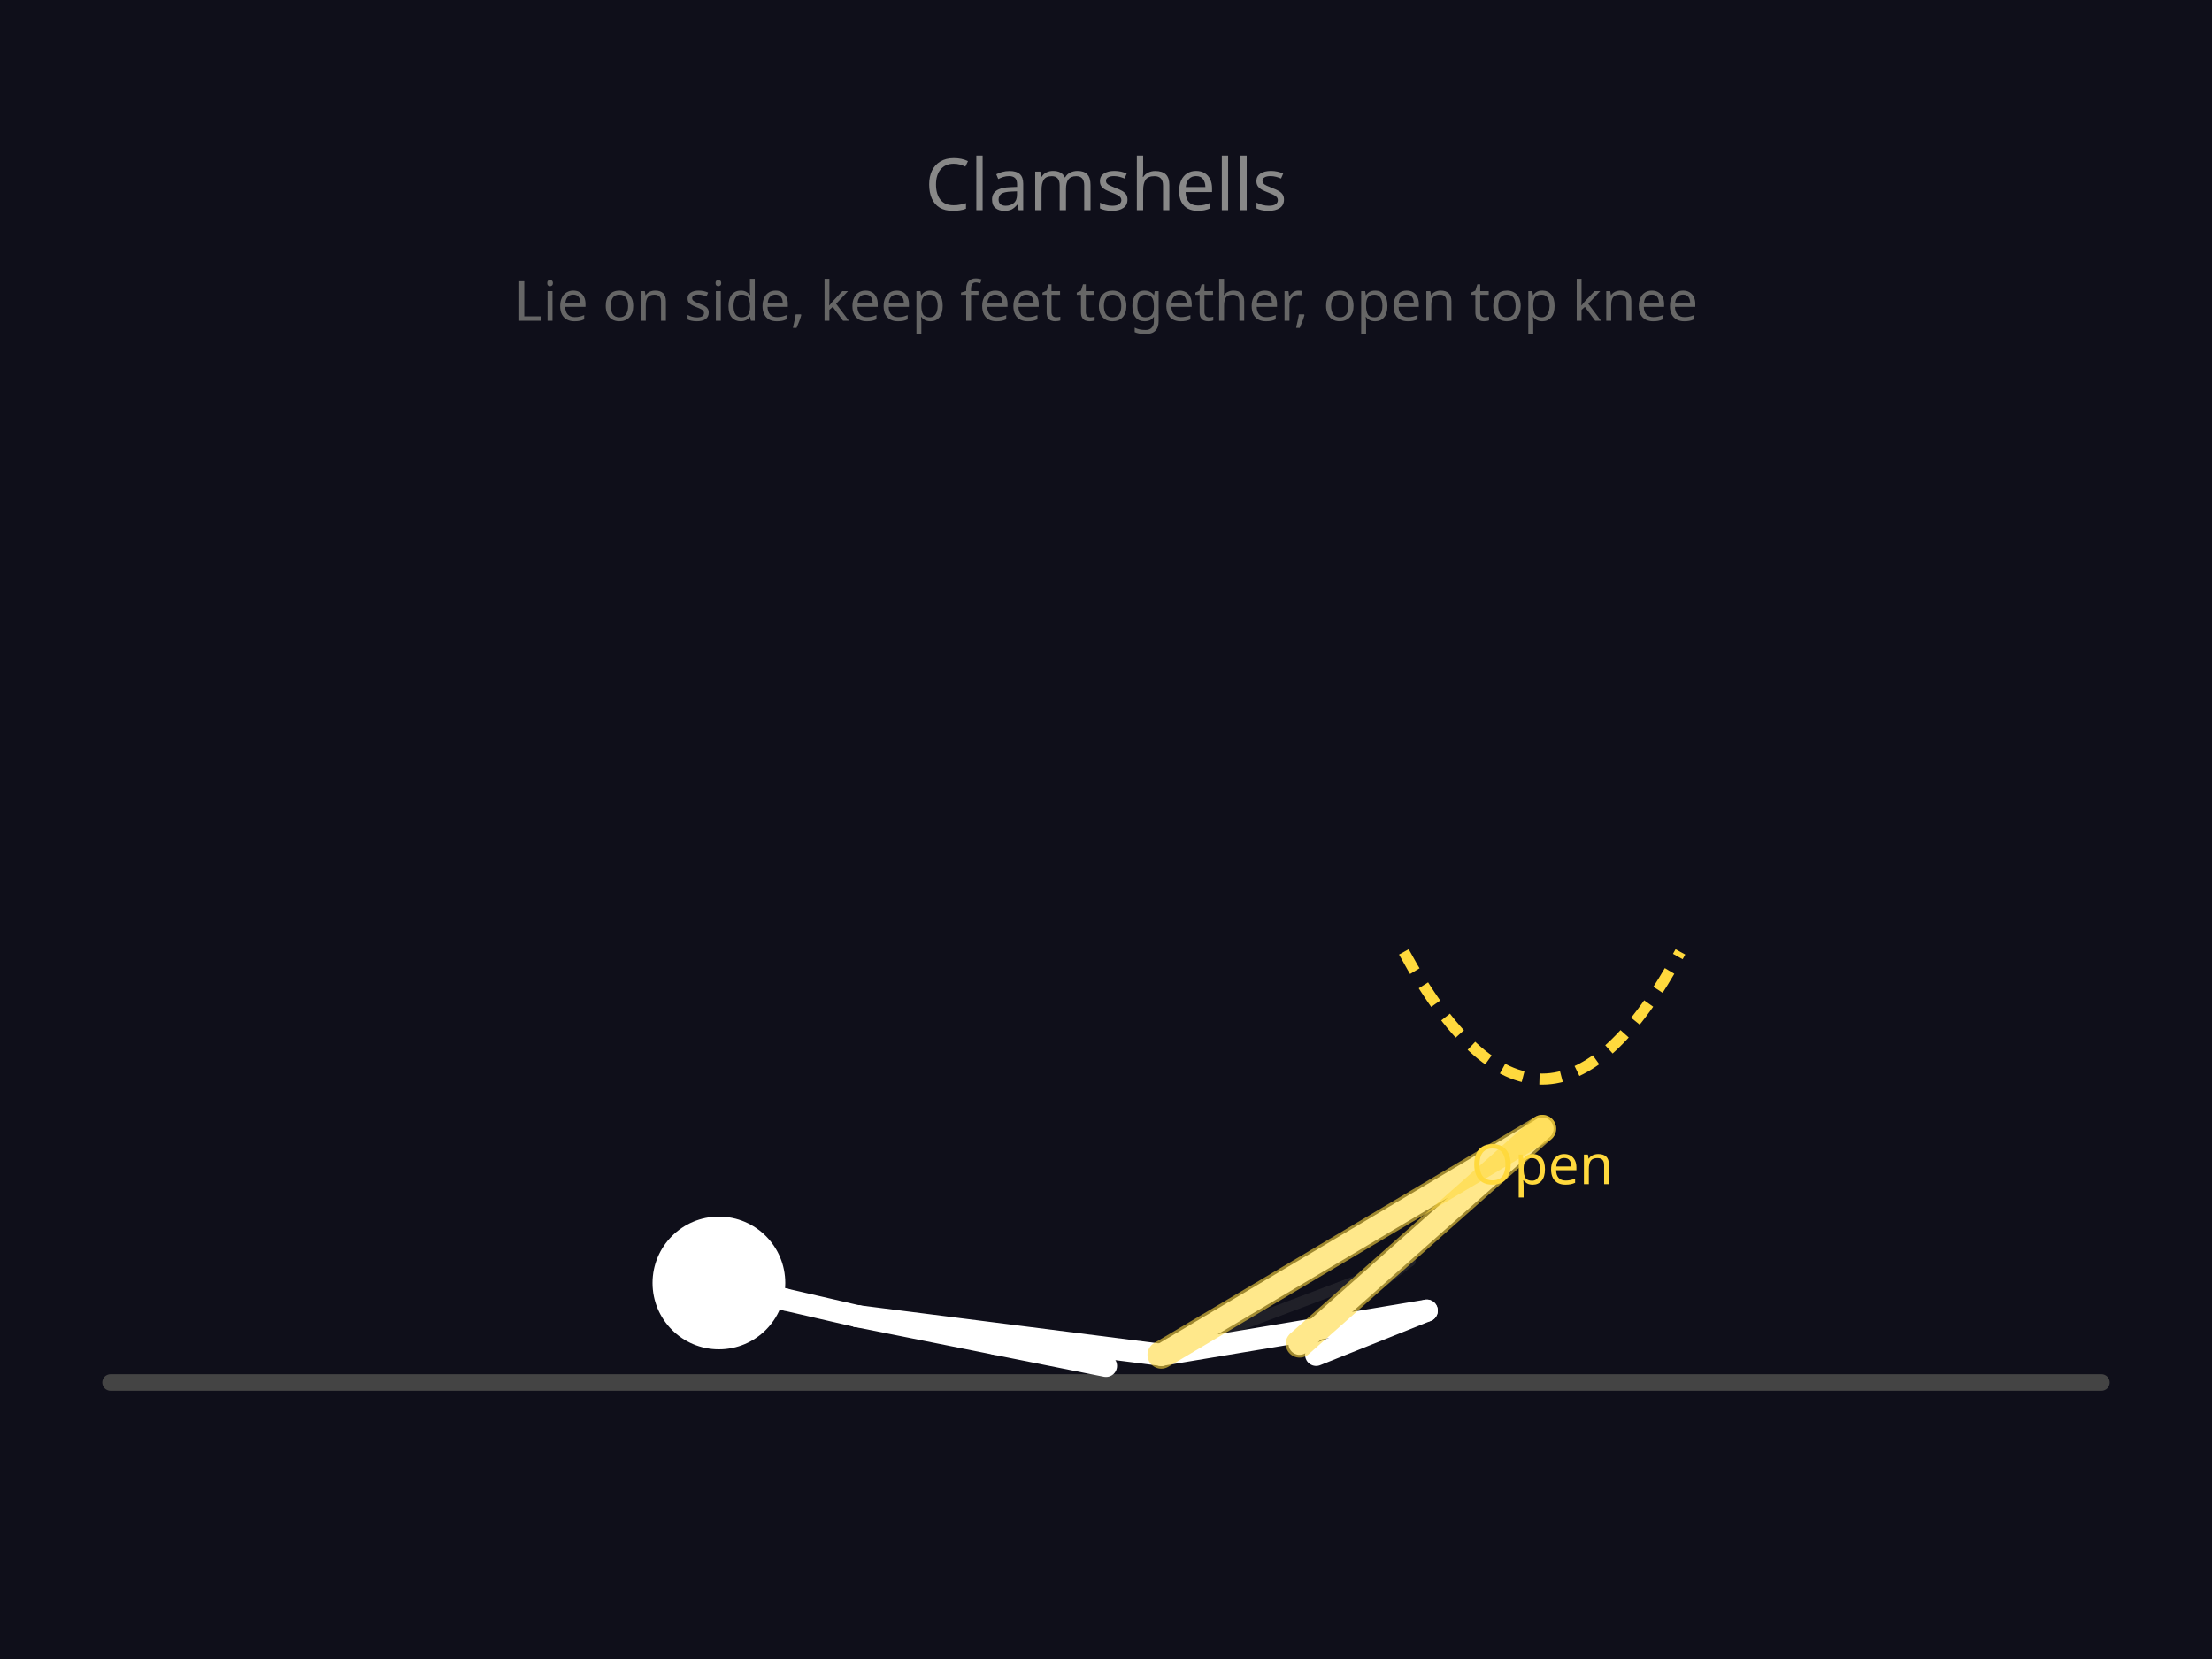
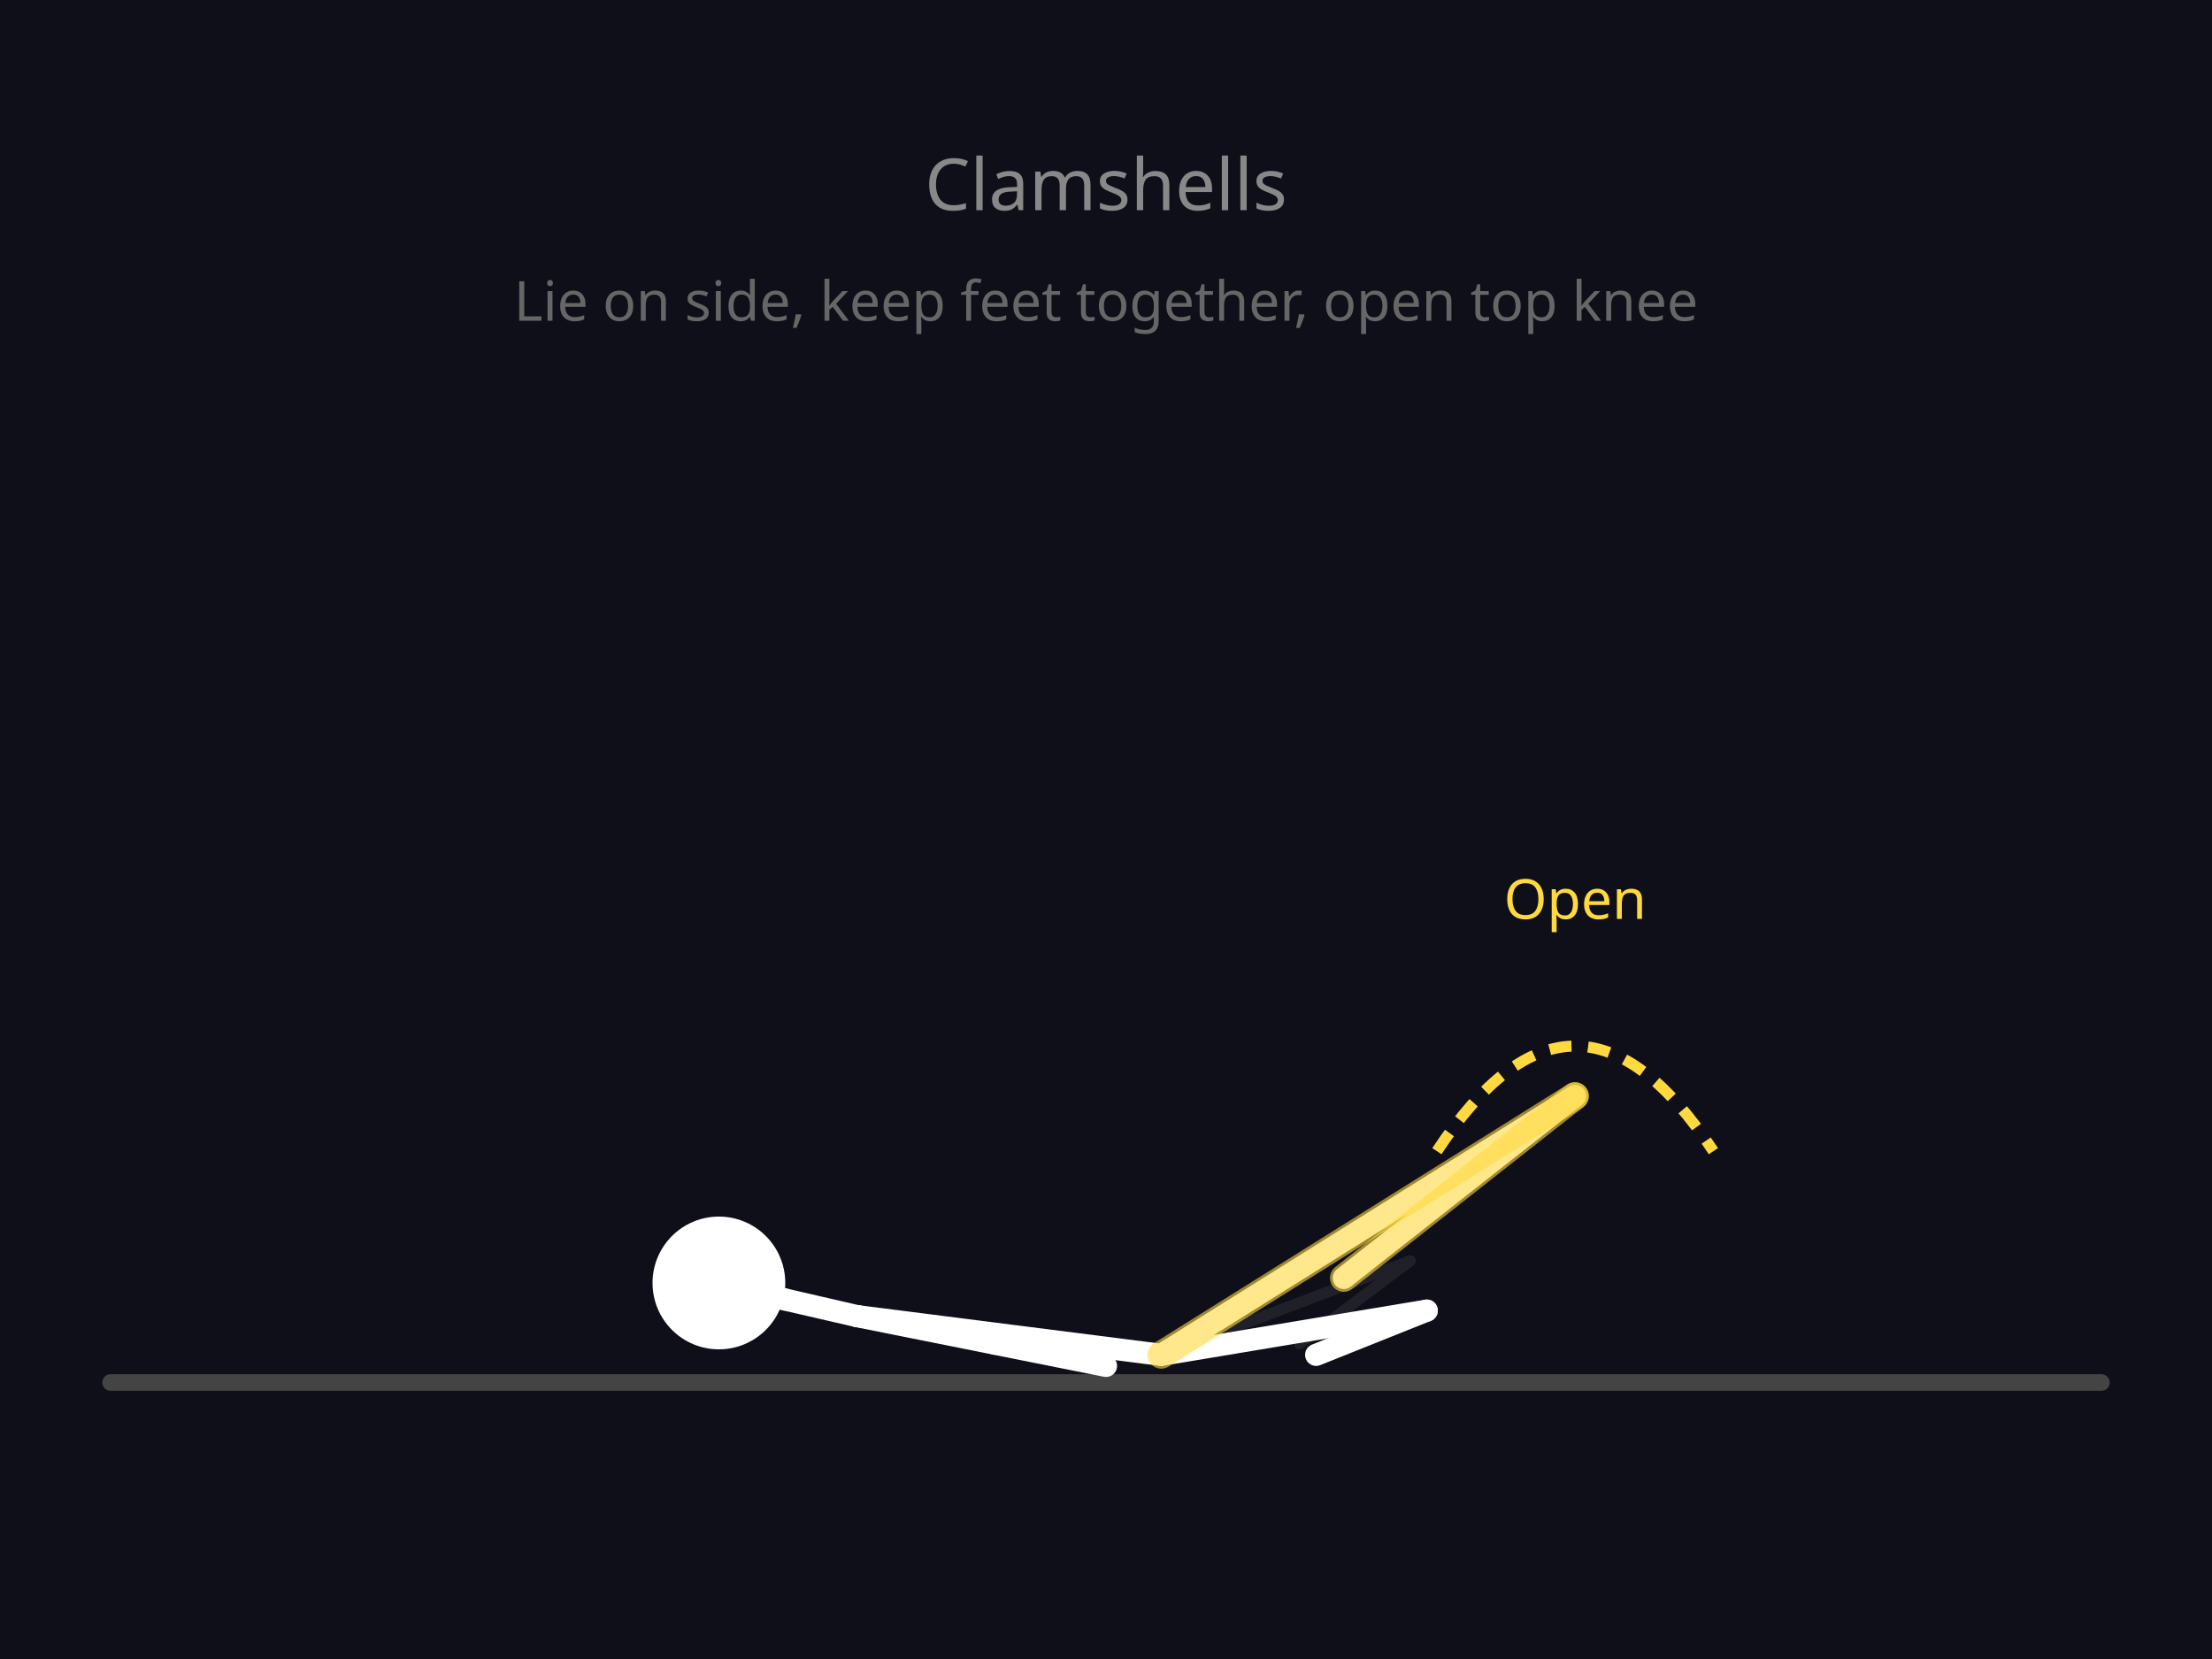
<svg xmlns="http://www.w3.org/2000/svg" viewBox="0 0 400 300">
  <rect width="400" height="300" fill="#0f0f1a" />
  <line x1="20" y1="250" x2="380" y2="250" stroke="#444" stroke-width="3" stroke-linecap="round" />
  <text x="200" y="38" fill="#888" font-size="13" font-family="sans-serif" text-anchor="middle">Clamshells</text>
  <text x="200" y="58" fill="#666" font-size="10" font-family="sans-serif" text-anchor="middle">Lie on side, keep feet together, open top knee</text>
  <g stroke="#555" stroke-width="2" fill="none" stroke-linecap="round" stroke-linejoin="round" opacity="0.25">
    <circle cx="130" cy="232" r="12" fill="#444" stroke="none" />
    <line x1="130" y1="232" x2="142" y2="235" />
    <line x1="142" y1="235" x2="155" y2="238" />
    <line x1="155" y1="238" x2="210" y2="245" />
    <line x1="155" y1="238" x2="180" y2="243" />
    <line x1="180" y1="243" x2="200" y2="247" />
    <line x1="210" y1="245" x2="258" y2="237" />
    <line x1="258" y1="237" x2="238" y2="245" />
    <line x1="210" y1="245" x2="255" y2="228" />
    <line x1="255" y1="228" x2="235" y2="243" />
  </g>
  <g stroke="#FFF" stroke-width="4" fill="none" stroke-linecap="round" stroke-linejoin="round">
    <circle cx="130" cy="232" r="12" fill="#FFF" stroke="none" />
    <line x1="130" y1="232" x2="142" y2="235" />
    <line x1="142" y1="235" x2="155" y2="238" />
    <line x1="155" y1="238" x2="210" y2="245" />
    <line x1="155" y1="238" x2="180" y2="243" />
    <line x1="180" y1="243" x2="200" y2="247" />
    <line x1="210" y1="245" x2="258" y2="237" />
    <line x1="258" y1="237" x2="238" y2="245" />
-     <line x1="210" y1="245" x2="278.9" y2="204.1" />
-     <line x1="278.9" y1="204.1" x2="235" y2="243" />
-     <line x1="210" y1="245" x2="278.9" y2="204.1" stroke="#FFD93D" stroke-width="5" opacity="0.6" />
-     <line x1="278.9" y1="204.1" x2="235" y2="243" stroke="#FFD93D" stroke-width="5" opacity="0.6" />
+     <line x1="210" y1="245" x2="284.8" y2="198.2" />
+     <line x1="284.8" y1="198.2" x2="243" y2="231.1" />
+     <line x1="210" y1="245" x2="284.8" y2="198.2" stroke="#FFD93D" stroke-width="5" opacity="0.6" />
+     <line x1="284.8" y1="198.2" x2="243" y2="231.1" stroke="#FFD93D" stroke-width="5" opacity="0.6" />
  </g>
-   <path d="M 253.868 172.132 Q 278.868 218.132 303.868 172.132" stroke="#FFD93D" stroke-width="2" fill="none" stroke-dasharray="4,3" />
-   <text x="278.868" y="214.132" fill="#FFD93D" font-size="10" text-anchor="middle" font-family="sans-serif">Open</text>
+   <path d="M 259.835 208.165 Q 284.835 170.165 309.835 208.165" stroke="#FFD93D" stroke-width="2" fill="none" stroke-dasharray="4,3" />
+   <text x="284.835" y="166.165" fill="#FFD93D" font-size="10" text-anchor="middle" font-family="sans-serif">Open</text>
</svg>
